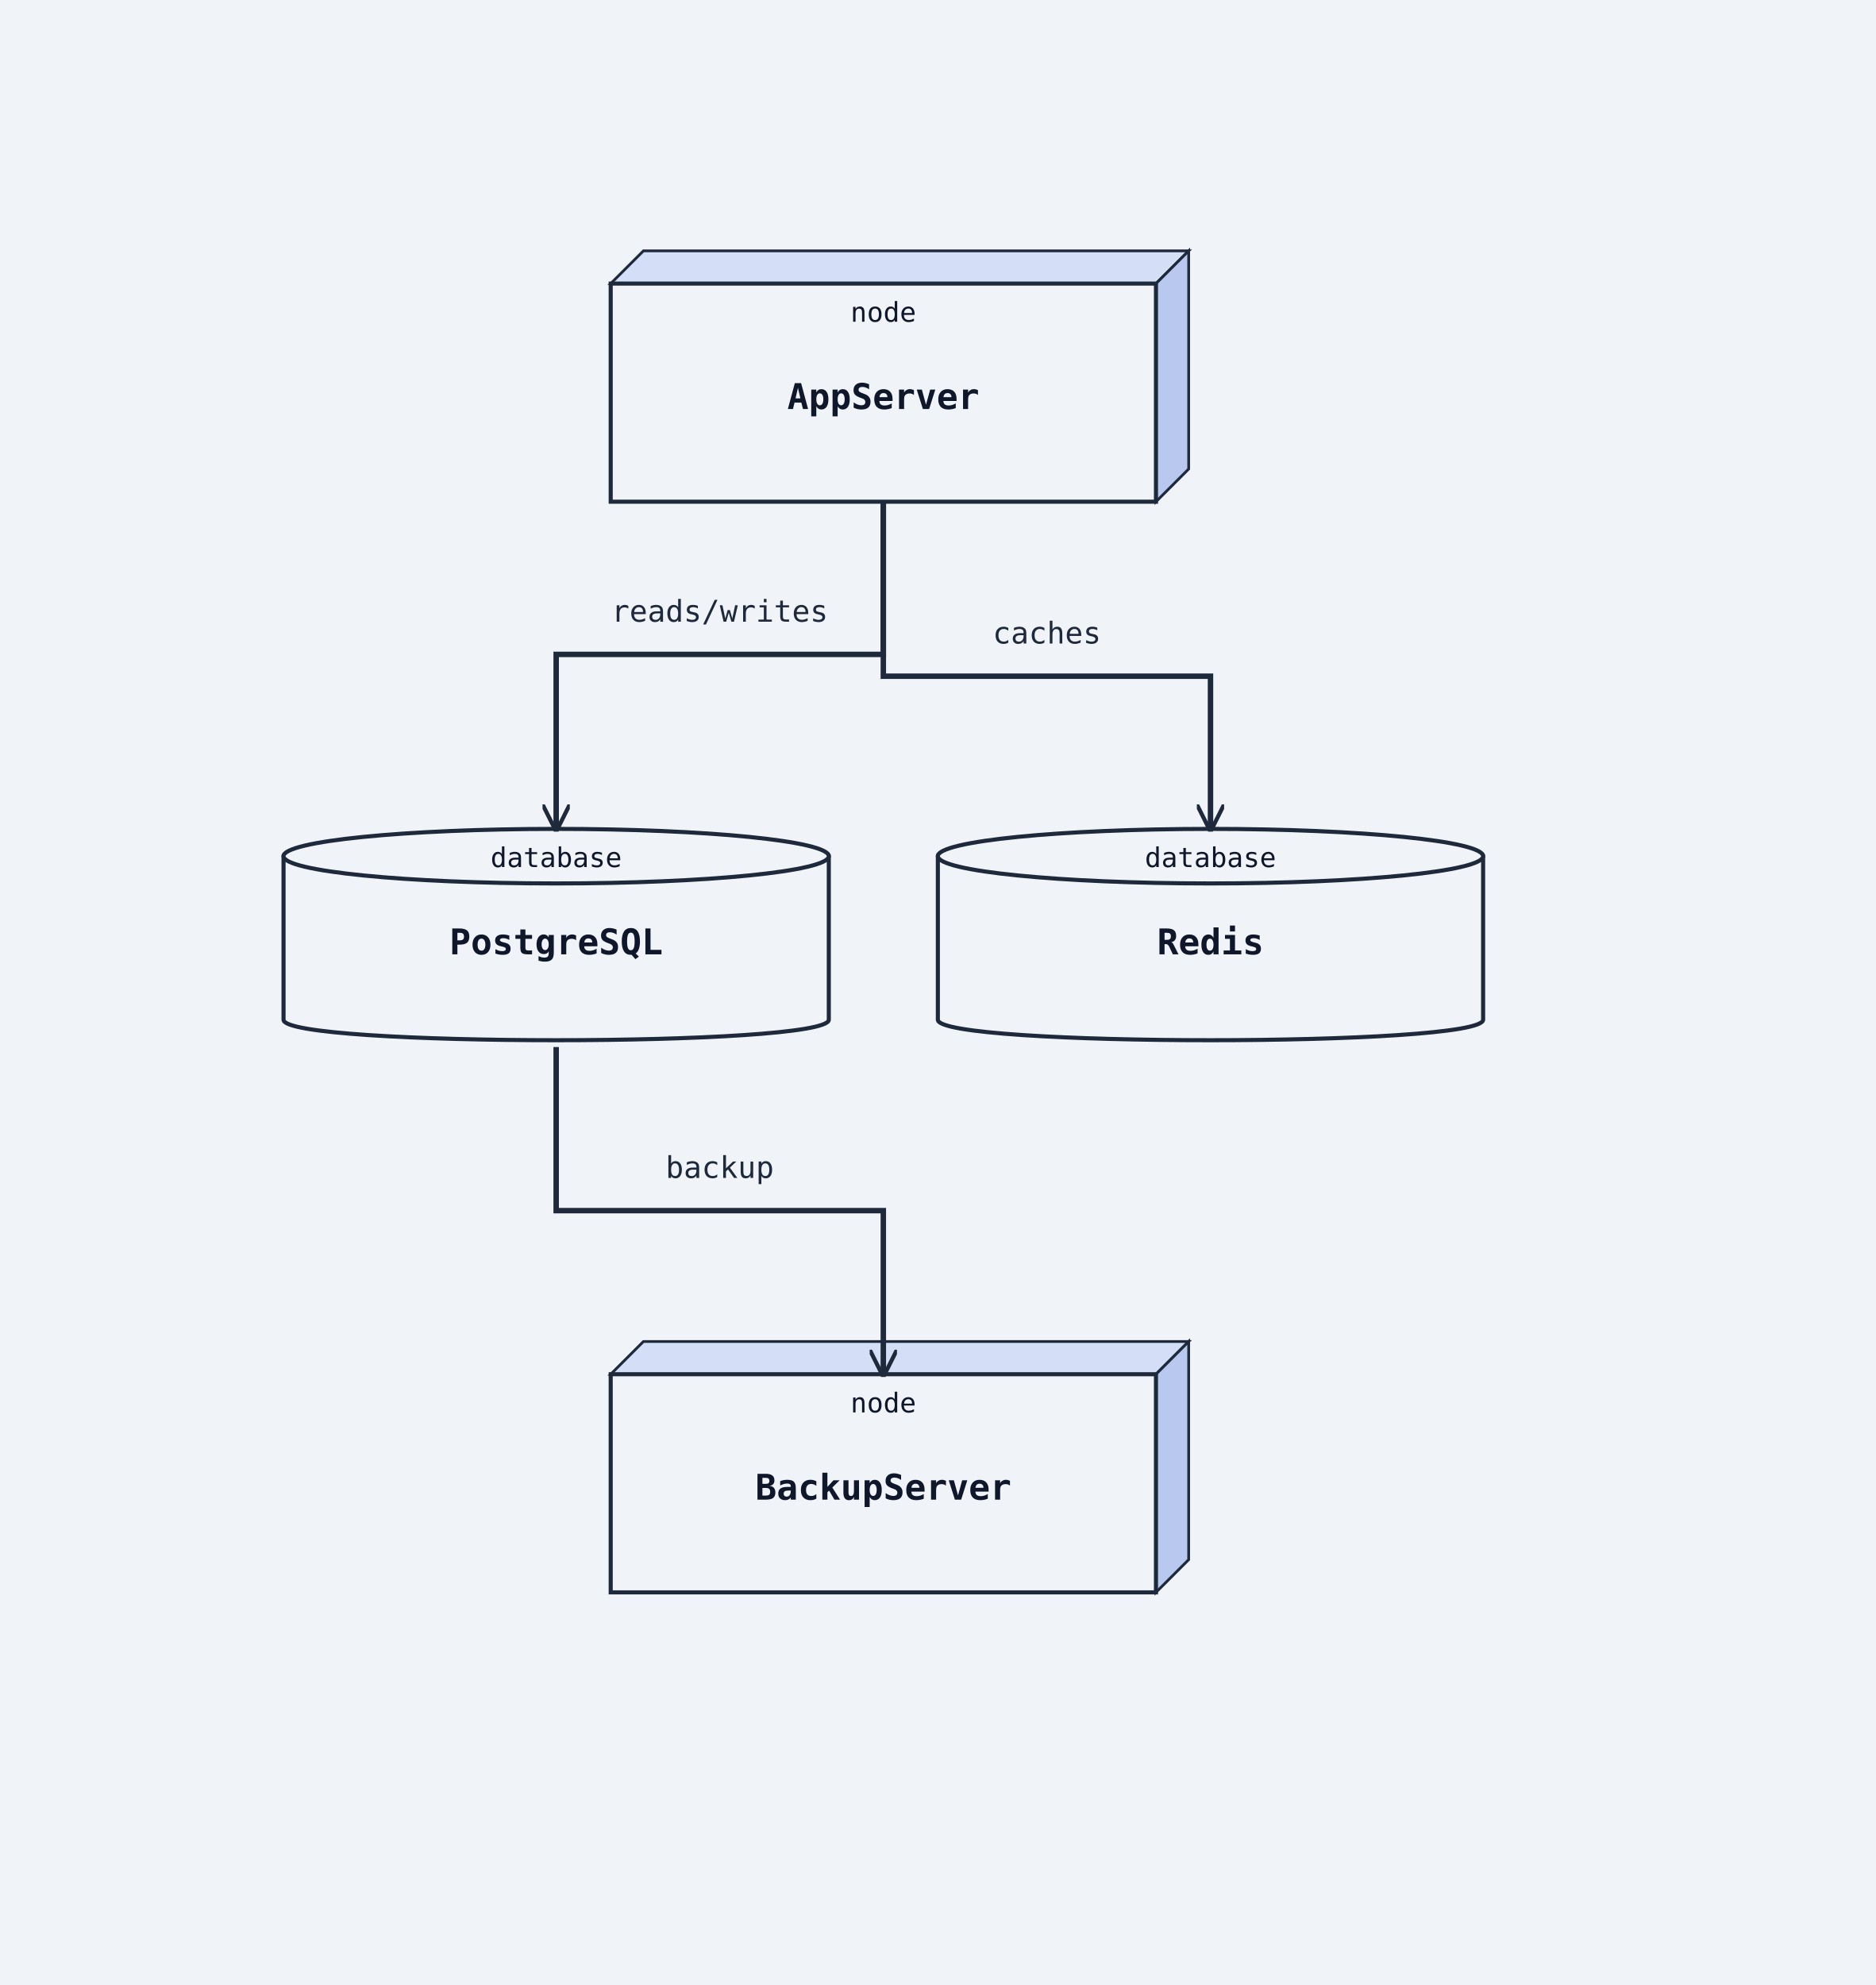
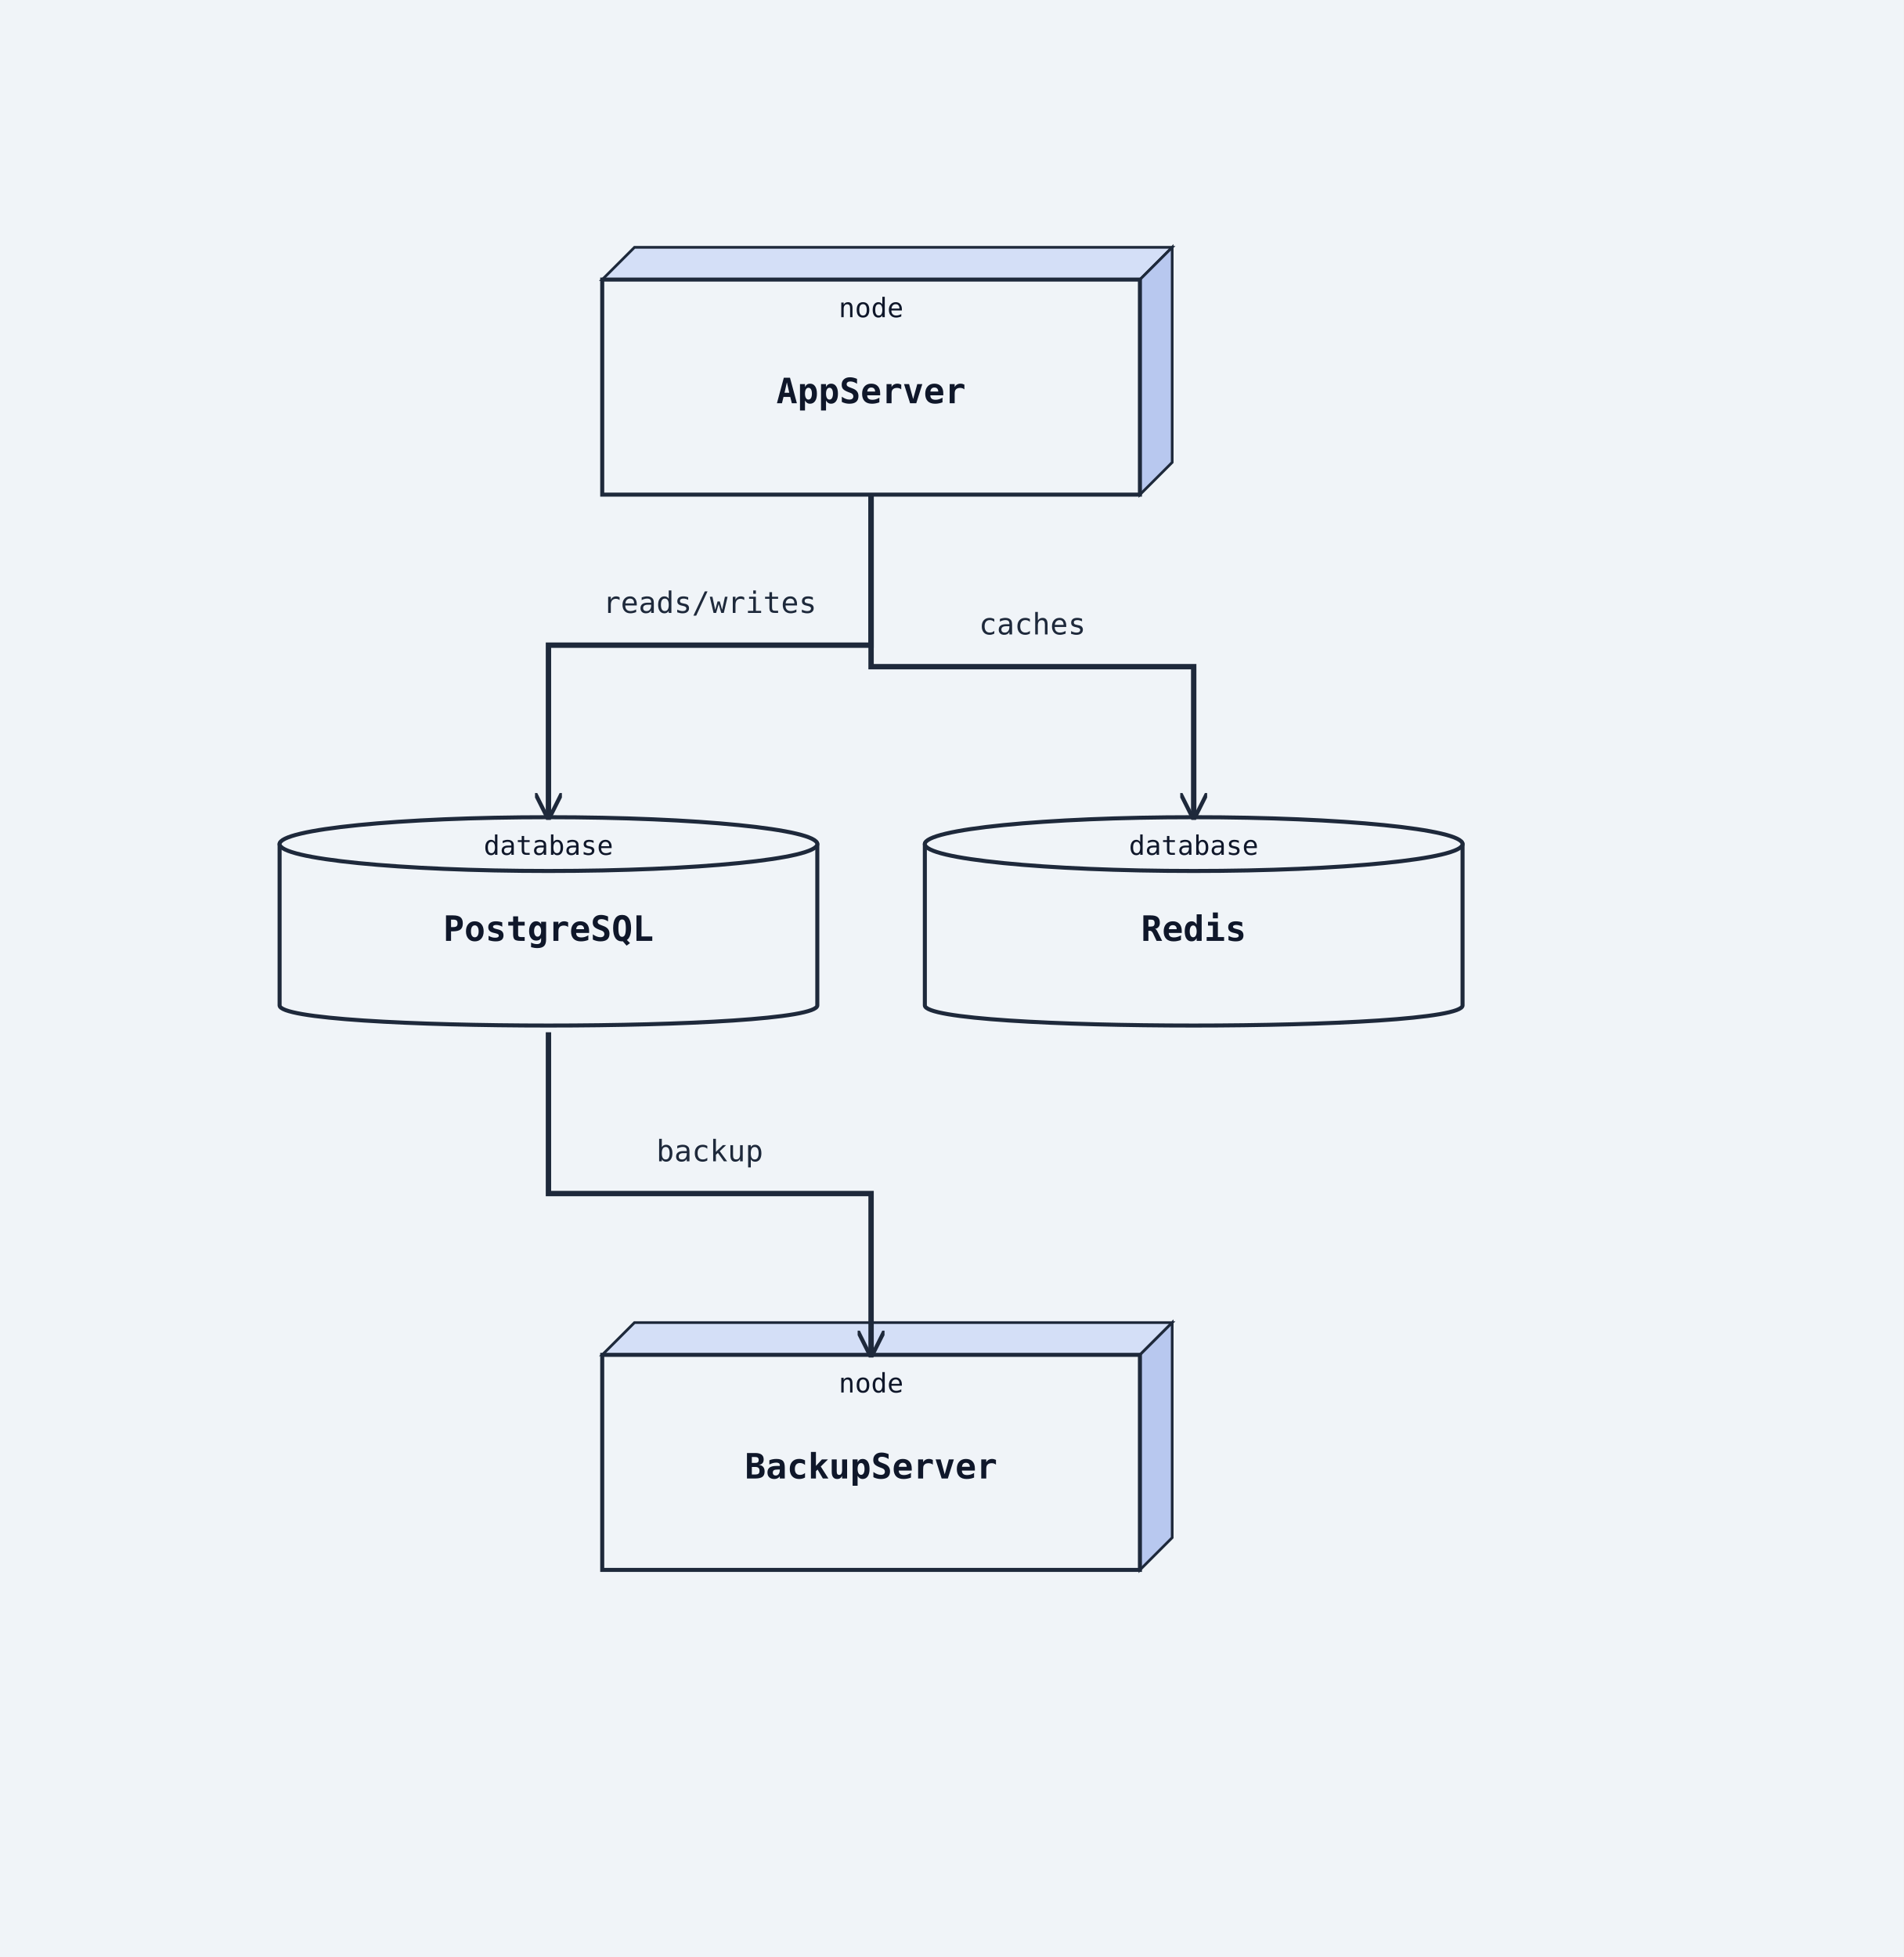
- <svg xmlns="http://www.w3.org/2000/svg" width="688" height="728" viewBox="0 0 688 728">
+ <svg xmlns="http://www.w3.org/2000/svg" width="708" height="728" viewBox="0 0 708 728">
  <rect width="100%" height="100%" fill="#f0f4f8" />
  <defs>
    <marker id="arrow-open" viewBox="0 0 10 10" refX="9" refY="5" markerWidth="10" markerHeight="10" markerUnits="userSpaceOnUse" orient="auto-start-reverse">
      <path d="M0,0 L10,5 L0,10" fill="none" stroke="#1e293b" stroke-width="1.5" />
    </marker>
    <marker id="arrow-triangle" viewBox="0 0 12 12" refX="11" refY="6" markerWidth="12" markerHeight="12" markerUnits="userSpaceOnUse" orient="auto-start-reverse">
      <polygon points="0,0 12,6 0,12" fill="#ffffff" stroke="#1e293b" stroke-width="1.5" fill-rule="nonzero" />
    </marker>
    <marker id="arrow-diamond-filled" viewBox="0 0 14 10" refX="13" refY="5" markerWidth="14" markerHeight="10" markerUnits="userSpaceOnUse" orient="auto-start-reverse">
      <path d="M0,5 L7,0 L14,5 L7,10 z" fill="#1e293b" stroke="#1e293b" stroke-width="1" />
    </marker>
    <marker id="arrow-diamond-open" viewBox="0 0 14 10" refX="13" refY="5" markerWidth="14" markerHeight="10" markerUnits="userSpaceOnUse" orient="auto-start-reverse">
      <path d="M0,5 L7,0 L14,5 L7,10 z" fill="#ffffff" stroke="#1e293b" stroke-width="1" />
    </marker>
  </defs>
  <polygon points="224,104 236,92 436,92 424,104" fill="#d4dff7" stroke="#1e293b" stroke-width="1" />
  <polygon points="424,104 436,92 436,172 424,184" fill="#b8c8ef" stroke="#1e293b" stroke-width="1" />
  <rect class="uml-node uml-deployment-shape" data-uml-kind="node" x="224" y="104" width="200" height="80" fill="#f0f4f8" stroke="#1e293b" stroke-width="1.5" />
  <text x="324" y="150" text-anchor="middle" font-family="monospace" font-size="13" font-weight="600" fill="#0f172a">AppServer</text>
  <text x="324" y="118" text-anchor="middle" font-family="monospace" font-size="10" fill="#0f172a">node</text>
  <path class="uml-node uml-deployment-shape" data-uml-kind="database" d="M104,314 C104,304 304,304 304,314 L304,374 C304,384 104,384 104,374 Z" fill="#f0f4f8" stroke="#1e293b" stroke-width="1.5" />
  <ellipse cx="204" cy="314" rx="100" ry="10" fill="#f0f4f8" stroke="#1e293b" stroke-width="1.5" />
  <text x="204" y="350" text-anchor="middle" font-family="monospace" font-size="13" font-weight="600" fill="#0f172a">PostgreSQL</text>
  <text x="204" y="318" text-anchor="middle" font-family="monospace" font-size="10" fill="#0f172a">database</text>
  <path class="uml-node uml-deployment-shape" data-uml-kind="database" d="M344,314 C344,304 544,304 544,314 L544,374 C544,384 344,384 344,374 Z" fill="#f0f4f8" stroke="#1e293b" stroke-width="1.5" />
  <ellipse cx="444" cy="314" rx="100" ry="10" fill="#f0f4f8" stroke="#1e293b" stroke-width="1.5" />
  <text x="444" y="350" text-anchor="middle" font-family="monospace" font-size="13" font-weight="600" fill="#0f172a">Redis</text>
  <text x="444" y="318" text-anchor="middle" font-family="monospace" font-size="10" fill="#0f172a">database</text>
  <polygon points="224,504 236,492 436,492 424,504" fill="#d4dff7" stroke="#1e293b" stroke-width="1" />
  <polygon points="424,504 436,492 436,572 424,584" fill="#b8c8ef" stroke="#1e293b" stroke-width="1" />
  <rect class="uml-node uml-deployment-shape" data-uml-kind="node" x="224" y="504" width="200" height="80" fill="#f0f4f8" stroke="#1e293b" stroke-width="1.5" />
  <text x="324" y="550" text-anchor="middle" font-family="monospace" font-size="13" font-weight="600" fill="#0f172a">BackupServer</text>
  <text x="324" y="518" text-anchor="middle" font-family="monospace" font-size="10" fill="#0f172a">node</text>
  <polyline class="uml-relation" data-uml-from="AppServer" data-uml-to="PostgreSQL" data-uml-arrow="--&gt;" points="324,184 324,240 204,240 204,304" fill="none" stroke="#1e293b" stroke-width="2" marker-end="url(#arrow-open)" />
  <polyline class="uml-relation" data-uml-from="AppServer" data-uml-to="Redis" data-uml-arrow="--&gt;" points="324,184 324,248 444,248 444,304" fill="none" stroke="#1e293b" stroke-width="2" marker-end="url(#arrow-open)" />
  <polyline class="uml-relation" data-uml-from="PostgreSQL" data-uml-to="BackupServer" data-uml-arrow="--&gt;" points="204,384 204,444 324,444 324,504" fill="none" stroke="#1e293b" stroke-width="2" marker-end="url(#arrow-open)" />
  <text x="264" y="228" text-anchor="middle" font-family="monospace" font-size="11" fill="#1e293b">reads/writes</text>
  <text x="384" y="236" text-anchor="middle" font-family="monospace" font-size="11" fill="#1e293b">caches</text>
  <text x="264" y="432" text-anchor="middle" font-family="monospace" font-size="11" fill="#1e293b">backup</text>
</svg>
